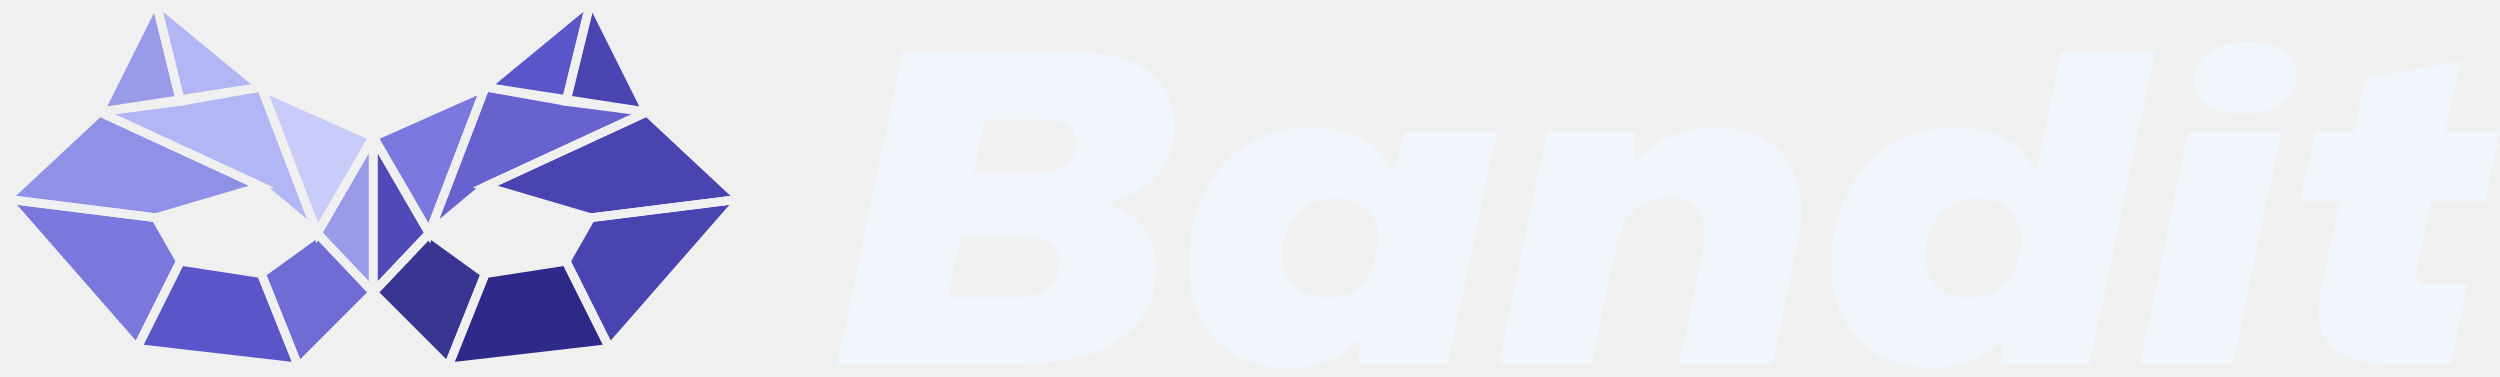
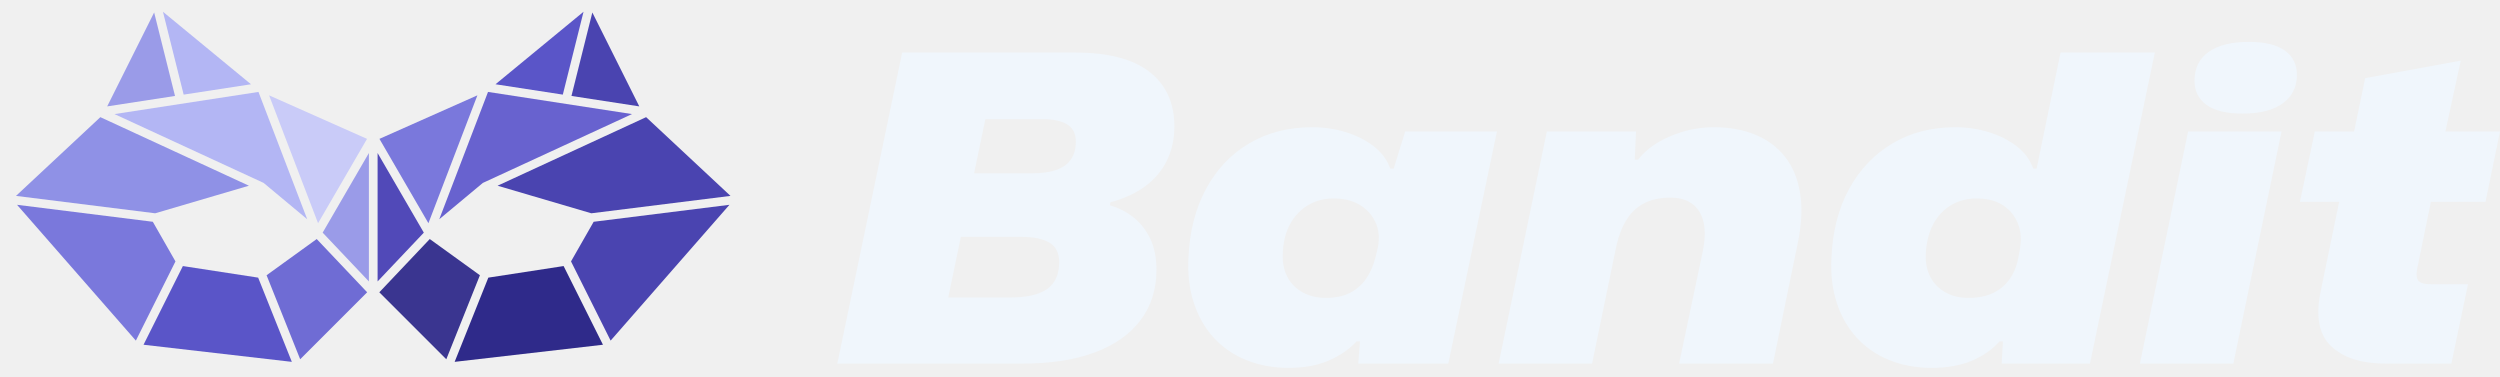
<svg xmlns="http://www.w3.org/2000/svg" viewBox="0 -852.2 5859.5 882.1" role="img" aria-label="Bandit">
  <g transform="translate(0 -852.2) scale(7.29)">
    <g transform="translate(0 -2)">
-       <defs>
-         <mask id="bandit-facets" maskUnits="userSpaceOnUse" x="-20" y="-20" width="280" height="180">
-           <rect x="-20" y="-20" width="280" height="180" fill="#fff" />
-           <g fill="none" stroke="#000" stroke-width="2.8" stroke-linejoin="miter">
-             <polygon points="2,66 32,38 84,62 50,72" />
-             <polygon points="32,38 84,30 102,77 84,62" />
-             <polygon points="84,30 120,46 102,77" />
-             <polygon points="120,46 120,96 102,77" />
-             <polygon points="120,96 96,120 84,90 102,77" />
-             <polygon points="96,120 44,114 58,86 84,90" />
-             <polygon points="44,114 2,66 50,72 58,86" />
-             <polygon points="190,72 156,62 208,38 238,66" />
-             <polygon points="156,62 138,77 156,30 208,38" />
-             <polygon points="138,77 120,46 156,30" />
-             <polygon points="138,77 120,96 120,46" />
-             <polygon points="138,77 156,90 144,120 120,96" />
-             <polygon points="156,90 182,86 196,114 144,120" />
-             <polygon points="182,86 190,72 238,66 196,114" />
-             <polygon points="32,38 50,2 58,34.6" />
-             <polygon points="50,2 84,30 58,34.6" />
-             <polygon points="182,34.6 190,2 208,38" />
-             <polygon points="182,34.6 156,30 190,2" />
-           </g>
-           <g fill="#000" />
-         </mask>
-       </defs>
-       <g mask="url(#bandit-facets)">
-         <polygon points="2,66 32,38 84,62 50,72" fill="#8f91e6" />
-         <polygon points="32,38 84,30 102,77 84,62" fill="#b3b6f4" />
-         <polygon points="84,30 120,46 102,77" fill="#c9cbf8" />
-         <polygon points="120,46 120,96 102,77" fill="#9a9be8" />
-         <polygon points="120,96 96,120 84,90 102,77" fill="#6f6cd4" />
-         <polygon points="96,120 44,114 58,86 84,90" fill="#5a55c8" />
-         <polygon points="44,114 2,66 50,72 58,86" fill="#7a78dc" />
-         <polygon points="190,72 156,62 208,38 238,66" fill="#4a44b0" />
-         <polygon points="156,62 138,77 156,30 208,38" fill="#6862cf" />
-         <polygon points="138,77 120,46 156,30" fill="#7a78dc" />
-         <polygon points="138,77 120,96 120,46" fill="#5149b8" />
-         <polygon points="138,77 156,90 144,120 120,96" fill="#3a3590" />
-         <polygon points="156,90 182,86 196,114 144,120" fill="#2f2a8a" />
-         <polygon points="182,86 190,72 238,66 196,114" fill="#4a44b0" />
-         <polygon points="32,38 50,2 58,34.6" fill="#9a9be8" />
-         <polygon points="50,2 84,30 58,34.6" fill="#b3b6f4" />
-         <polygon points="182,34.6 190,2 208,38" fill="#4a44b0" />
-         <polygon points="182,34.6 156,30 190,2" fill="#5a55c8" />
-       </g>
+       <polygon points="5.143,64.982 32.267,39.665 80.028,61.709 49.885,70.575" fill="#8f91e6" />
+       <polygon points="36.807,38.677 83.097,31.555 98.773,72.488 84.754,60.806" fill="#b3b6f4" />
+       <polygon points="86.514,32.649 118.006,46.646 102.26,73.764" fill="#c9cbf8" />
+       <polygon points="118.6,51.199 118.6,92.487 103.737,76.797" fill="#9a9be8" />
+       <polygon points="118.046,95.974 96.511,117.509 85.706,90.495 101.826,78.852" fill="#6f6cd4" />
+       <polygon points="93.828,118.34 46.146,112.838 58.796,87.539 82.997,91.262" fill="#5a55c8" />
+       <polygon points="43.68,111.509 5.475,67.845 49.132,73.302 56.413,86.044" fill="#7a78dc" />
+       <polygon points="190.115,70.575 159.972,61.709 207.733,39.665 234.857,64.982" fill="#4a44b0" />
+       <polygon points="155.246,60.806 141.227,72.488 156.903,31.555 203.193,38.677" fill="#6862cf" />
+       <polygon points="137.74,73.764 121.994,46.646 153.486,32.649" fill="#7a78dc" />
+       <polygon points="136.263,76.797 121.4,92.487 121.4,51.199" fill="#5149b8" />
+       <polygon points="138.174,78.852 154.294,90.495 143.489,117.509 121.954,95.974" fill="#3a3590" />
+       <polygon points="157.003,91.262 181.204,87.539 193.854,112.838 146.172,118.34" fill="#2f2a8a" />
+       <polygon points="183.587,86.044 190.868,73.302 234.525,67.845 196.32,111.509" fill="#4a44b0" />
+       <polygon points="34.463,36.205 49.56,6.011 56.269,32.85" fill="#9a9be8" />
+       <polygon points="52.388,5.78 80.695,29.092 59.049,32.422" fill="#b3b6f4" />
+       <polygon points="183.731,32.85 190.44,6.011 205.537,36.205" fill="#4a44b0" />
+       <polygon points="180.951,32.422 159.305,29.092 187.612,5.78" fill="#5a55c8" />
    </g>
  </g>
  <path transform="translate(1971.5 0)" fill="#f0f6fc" d="M-9.0 0.0 143.0 -729.0H549.0Q665.0 -729.0 723.0 -683.5Q781.0 -638.0 781.0 -556.0Q781.0 -512.0 763.5 -476.0Q746.0 -440.0 712.5 -415.5Q679.0 -391.0 631.0 -378.0L630.0 -371.0Q661.0 -362.0 685.5 -342.5Q710.0 -323.0 724.5 -292.5Q739.0 -262.0 739.0 -220.0Q739.0 -151.0 701.5 -101.5Q664.0 -52.0 594.0 -26.0Q524.0 0.0 425.0 0.0ZM251.0 -155.0H397.0Q455.0 -155.0 483.0 -175.0Q511.0 -195.0 511.0 -238.0Q511.0 -270.0 488.0 -283.5Q465.0 -297.0 424.0 -297.0H265.0L295.0 -446.0H448.0Q482.0 -446.0 504.5 -454.0Q527.0 -462.0 538.5 -478.5Q550.0 -495.0 550.0 -520.0Q550.0 -549.0 529.0 -561.0Q508.0 -573.0 472.0 -573.0H338.0Z M1049.0 10.0Q994.0 10.0 949.0 -8.5Q904.0 -27.0 873.0 -61.0Q842.0 -95.0 826.5 -142.5Q811.0 -190.0 814.0 -248.0Q818.0 -341.0 855.5 -410.0Q893.0 -479.0 957.0 -516.5Q1021.0 -554.0 1104.0 -554.0Q1145.0 -554.0 1182.5 -542.5Q1220.0 -531.0 1248.0 -509.5Q1276.0 -488.0 1287.0 -457.0H1295.0L1322.0 -544.0H1537.0L1423.0 0.0H1212.0L1216.0 -52.0H1208.0Q1182.0 -24.0 1142.5 -7.0Q1103.0 10.0 1049.0 10.0ZM1135.0 -154.0Q1170.0 -154.0 1193.0 -166.0Q1216.0 -178.0 1230.5 -199.0Q1245.0 -220.0 1252.0 -248.0L1256.0 -264.0Q1265.0 -299.0 1254.5 -326.0Q1244.0 -353.0 1219.5 -369.5Q1195.0 -386.0 1159.0 -387.0Q1123.0 -388.0 1095.5 -372.0Q1068.0 -356.0 1052.0 -326.5Q1036.0 -297.0 1035.0 -256.0Q1034.0 -225.0 1046.5 -202.0Q1059.0 -179.0 1082.5 -166.5Q1106.0 -154.0 1135.0 -154.0Z M1541.0 0.0 1654.0 -544.0H1863.0L1860.0 -478.0H1868.0Q1894.0 -512.0 1943.5 -533.0Q1993.0 -554.0 2045.0 -554.0Q2100.0 -554.0 2142.5 -536.5Q2185.0 -519.0 2212.0 -485.0Q2239.0 -451.0 2247.5 -400.0Q2256.0 -349.0 2242.0 -282.0L2184.0 0.0H1964.0L2019.0 -261.0Q2028.0 -304.0 2021.0 -332.5Q2014.0 -361.0 1994.0 -375.0Q1974.0 -389.0 1944.0 -389.0Q1908.0 -389.0 1882.5 -376.0Q1857.0 -363.0 1841.0 -337.5Q1825.0 -312.0 1817.0 -276.0L1760.0 0.0Z M2556.0 10.0Q2501.0 10.0 2456.0 -8.5Q2411.0 -27.0 2380.0 -61.0Q2349.0 -95.0 2333.5 -142.5Q2318.0 -190.0 2321.0 -248.0Q2325.0 -341.0 2362.5 -409.5Q2400.0 -478.0 2464.0 -516.0Q2528.0 -554.0 2611.0 -554.0Q2652.0 -554.0 2689.5 -542.5Q2727.0 -531.0 2755.0 -509.5Q2783.0 -488.0 2794.0 -457.0H2802.0L2858.0 -729.0H3079.0L2927.0 0.0H2720.0L2723.0 -52.0H2715.0Q2689.0 -23.0 2649.5 -6.5Q2610.0 10.0 2556.0 10.0ZM2642.0 -154.0Q2676.0 -154.0 2700.0 -165.5Q2724.0 -177.0 2739.0 -198.5Q2754.0 -220.0 2759.0 -248.0L2762.0 -264.0Q2769.0 -299.0 2759.0 -326.0Q2749.0 -353.0 2725.5 -369.5Q2702.0 -386.0 2666.0 -387.0Q2630.0 -388.0 2602.5 -372.0Q2575.0 -356.0 2559.5 -326.5Q2544.0 -297.0 2542.0 -256.0Q2541.0 -225.0 2553.5 -202.0Q2566.0 -179.0 2589.0 -166.5Q2612.0 -154.0 2642.0 -154.0Z M3044.0 0.0 3157.0 -544.0H3376.0L3263.0 0.0ZM3285.0 -586.0Q3228.0 -586.0 3200.0 -606.5Q3172.0 -627.0 3172.0 -663.0Q3172.0 -707.0 3205.0 -730.5Q3238.0 -754.0 3299.0 -754.0Q3356.0 -754.0 3384.0 -733.5Q3412.0 -713.0 3412.0 -677.0Q3412.0 -634.0 3379.0 -610.0Q3346.0 -586.0 3285.0 -586.0Z M3620.0 0.0Q3535.0 0.0 3492.0 -41.0Q3449.0 -82.0 3468.0 -171.0L3511.0 -379.0H3419.0L3454.0 -544.0H3546.0L3572.0 -669.0L3796.0 -710.0L3760.0 -544.0H3888.0L3854.0 -379.0H3726.0L3694.0 -223.0Q3690.0 -202.0 3697.0 -194.0Q3704.0 -186.0 3726.0 -186.0H3813.0L3774.0 0.0Z" />
</svg>
